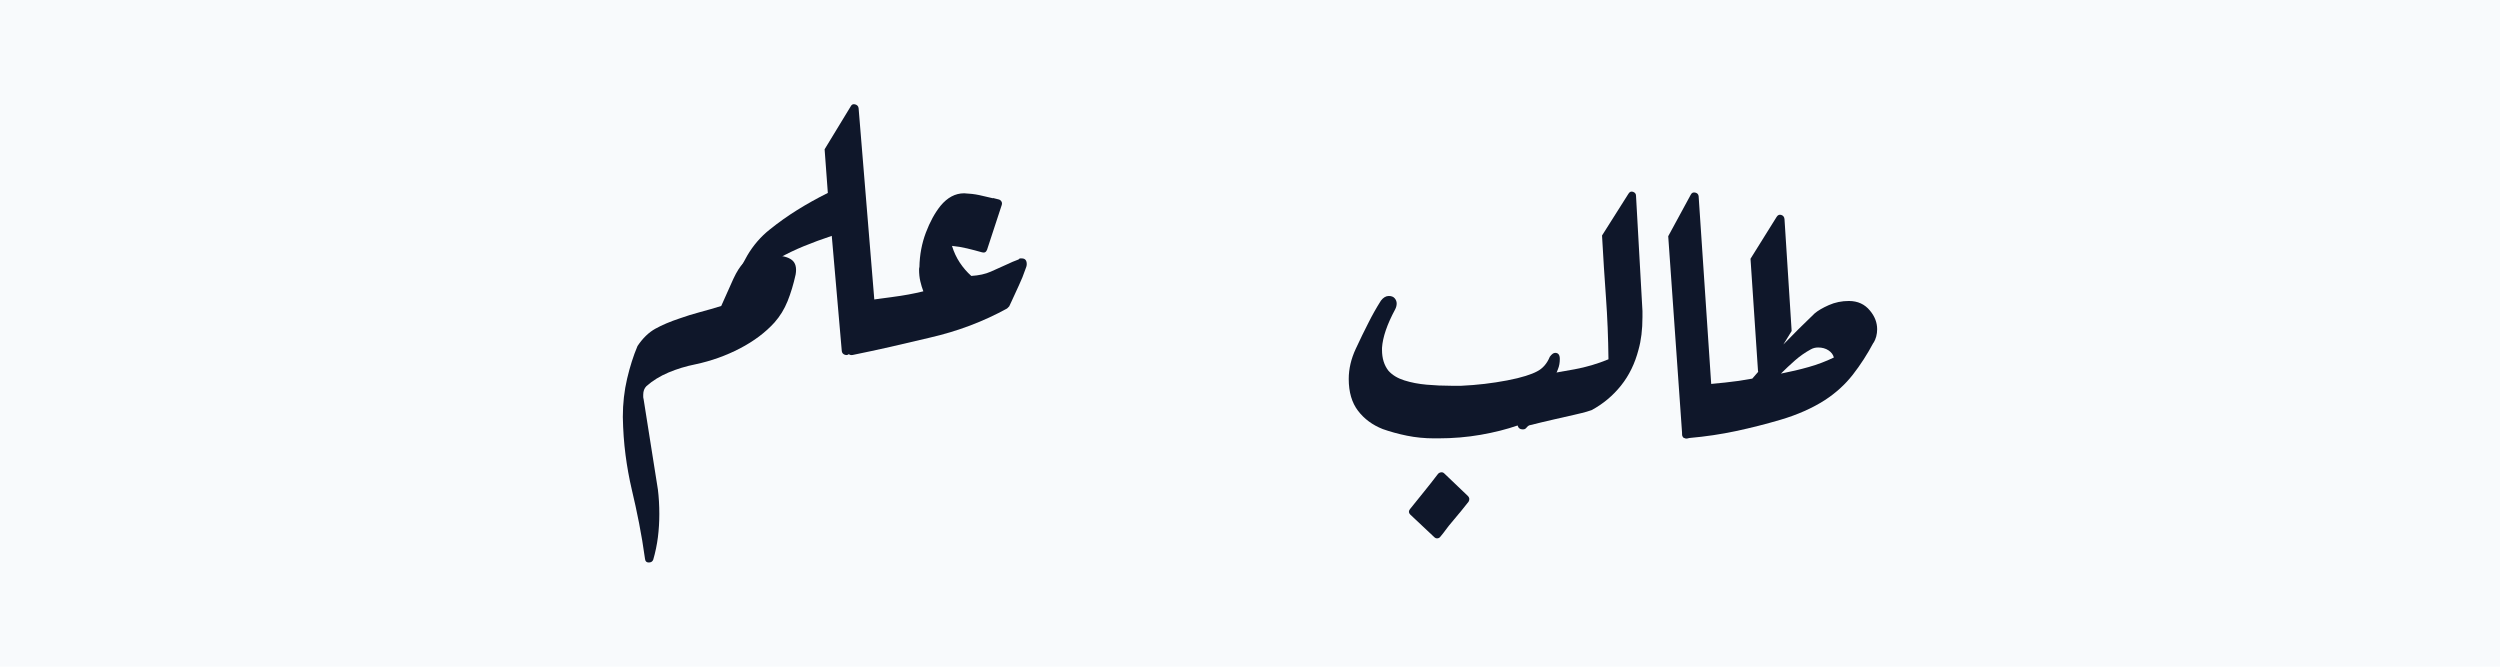
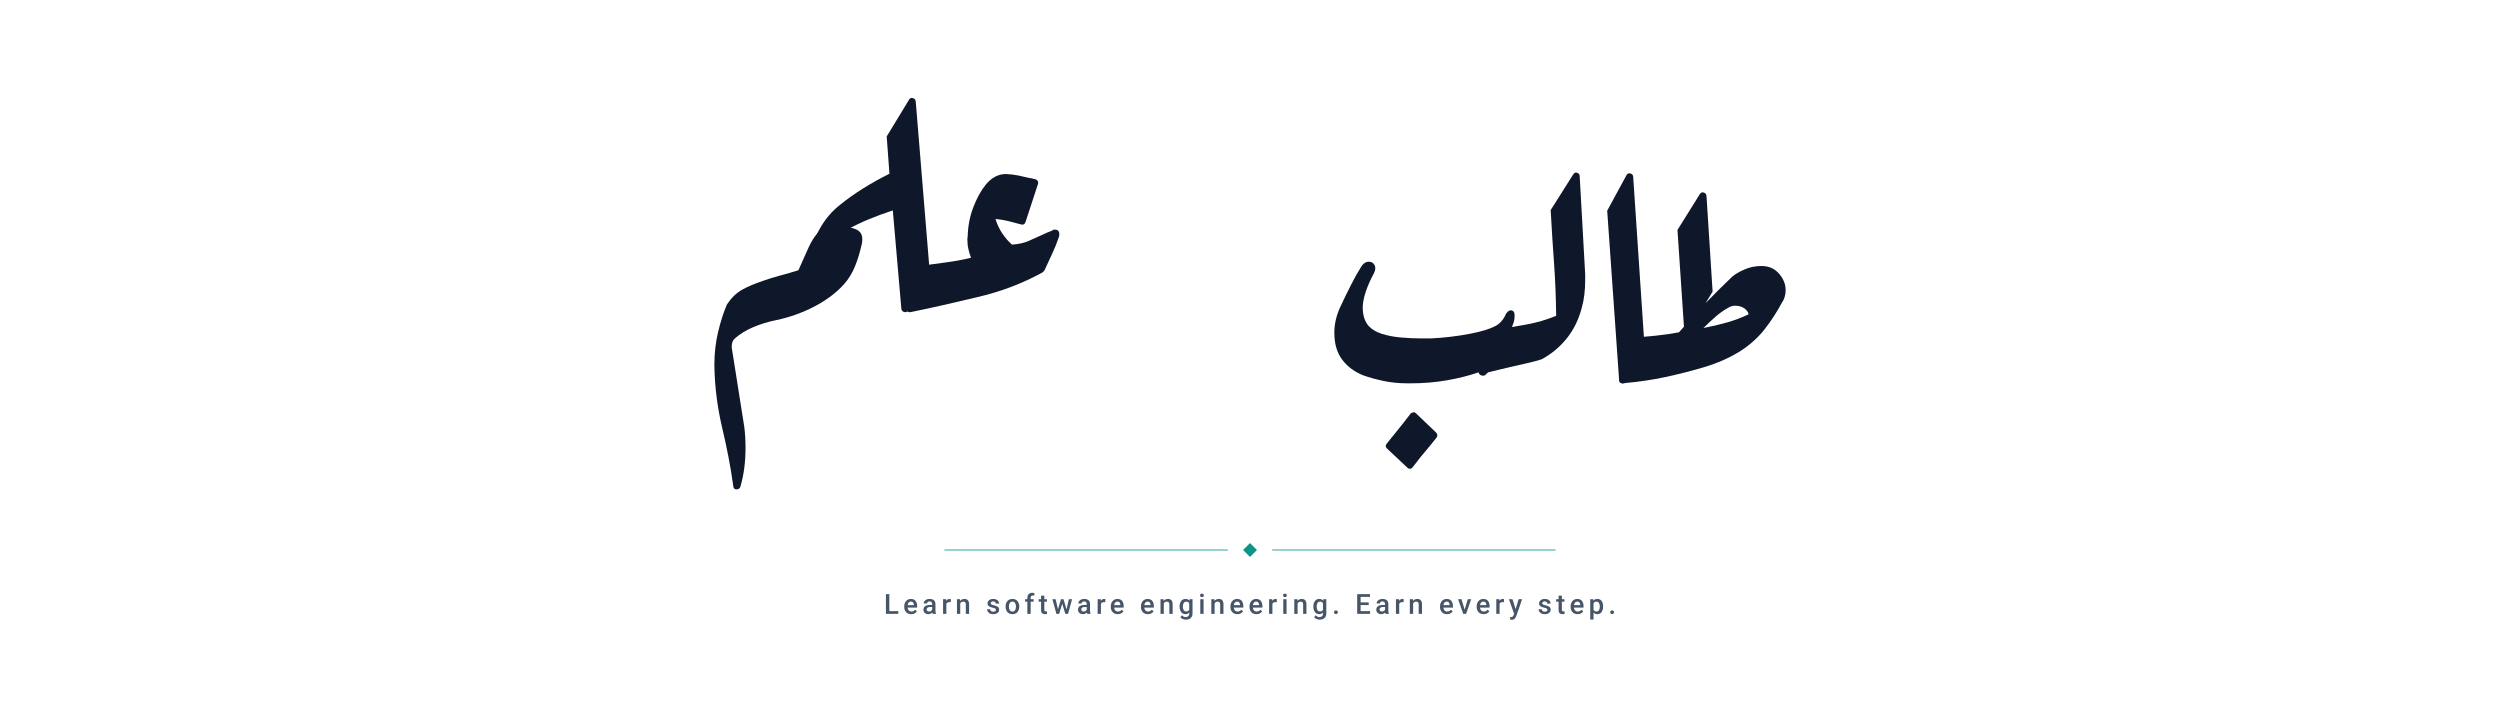
- <svg xmlns="http://www.w3.org/2000/svg" viewBox="0 0 1800 480" width="1800" height="480">
-   <rect width="1800" height="480" fill="#f8fafc" />
-   <g transform="translate(450.50, 315.62) scale(0.25759, -0.25759)">
+ <svg xmlns="http://www.w3.org/2000/svg" viewBox="0 0 1800 520" width="1800" height="520">
+   <g transform="translate(516.10, 276.00) scale(0.22, -0.22)">
    <g fill="#0f172a">
      <path d="M475 458Q480 487 464.0 499.0Q448 511 415 511Q411 511 409.5 511.0Q408 511 404 511Q377 511 360 506Q342 504 329 490Q322 483 315.0 472.0Q308 461 301 446L267 370Q238 361 208.0 353.0Q178 345 150 335Q111 322 83.0 306.5Q55 291 33 258Q16 218 4.0 167.0Q-8 116 -8 60Q-7 4 -0.5 -46.0Q6 -96 17 -143Q28 -189 37.5 -237.5Q47 -286 54 -337Q55 -347 64.5 -347.0Q74 -347 77 -339Q86 -308 90.0 -276.5Q94 -245 94 -211Q94 -194 93.0 -176.5Q92 -159 90 -143L50 110Q49 113 49 116Q49 118 49.0 119.5Q49 121 49 122Q49 137 58 146Q84 169 119.5 184.0Q155 199 195 207Q261 221 319.5 251.5Q378 282 416 324Q439 350 452.5 383.5Q466 417 475 458Z" transform="translate(0, 0)" />
      <path d="M100 351Q62 321 36.5 277.5Q11 234 -6 180Q-15 151 6 148Q17 147 28 161Q54 203 79.0 230.5Q104 258 126 271Q158 289 194.5 304.0Q231 319 273 333L301 11Q302 3 310.0 0.5Q318 -2 323 5L396 105L348 690Q347 698 338.5 700.5Q330 703 326 695L253 575L262 453Q216 430 176.0 405.0Q136 380 100 351Z" transform="translate(303, 233)" />
      <path d="M479 270Q478 270 477.0 270.0Q476 270 474 270Q473 270 470 267Q462 264 453.5 260.5Q445 257 437 253Q415 243 392.5 233.0Q370 223 338 221Q320 237 306.0 258.0Q292 279 284 305Q305 303 326.0 298.0Q347 293 368 287Q378 284 382 294L423 419Q425 425 422.0 429.5Q419 434 414 435L398 439L399 438Q379 443 360.0 447.0Q341 451 318 452Q281 452 252 417Q228 387 211.0 342.0Q194 297 193 246Q192 243 192 239Q192 221 195.5 206.0Q199 191 204 178Q163 168 120.0 162.5Q77 157 25 149Q17 147 15 139L-8 14Q-9 7 -5.0 3.0Q-1 -1 6 0Q60 11 113.0 23.0Q166 35 220 48Q281 62 335.0 82.5Q389 103 438 130L444 136L451 151Q460 171 471.0 194.5Q482 218 489 239Q493 248 493 254Q493 270 479 270Z" transform="translate(628, 233)" />
      <path d="M83 32 17 95Q13 99 7.5 98.0Q2 97 -1 93Q-20 68 -39.5 44.0Q-59 20 -79 -5Q-85 -13 -78 -20L-11 -83Q-7 -87 -2.0 -86.5Q3 -86 6 -82Q16 -70 20.5 -63.5Q25 -57 30.0 -51.0Q35 -45 45 -33Q55 -21 65.0 -9.0Q75 3 85 16Q90 25 83 32Z" transform="translate(2271, -193)" />
      <path d="M464 36Q467 25 479 25Q484 25 487 28Q506 47 522 71Q536 92 547.0 118.0Q558 144 567 168Q572 182 577.0 194.0Q582 206 582 222Q582 239 569 239Q562 239 554 228Q542 199 518 187Q507 181 486.5 174.5Q466 168 435 162Q372 150 307 147H278Q244 147 210.0 150.0Q176 153 147.5 162.0Q119 171 103 189Q85 212 85 247V253Q88 298 122 361Q126 369 126 377Q126 385 120.5 391.5Q115 398 104 398Q92 398 82 385Q63 355 47 323Q31 292 11.5 250.0Q-8 208 -8 166Q-8 111 18.0 77.0Q44 43 87 26Q118 15 154.5 7.5Q191 0 231 0Q235 0 236.5 0.0Q238 0 242 0Q304 0 361.0 10.0Q418 20 464 36Z" transform="translate(2029, 0)" />
      <path d="M226 195Q180 176 131.0 167.0Q82 158 23 148Q15 146 13 138L-8 18L-1 9Q43 20 76.0 27.5Q109 35 131 40Q153 45 165.0 48.5Q177 52 179 53Q227 79 261.0 121.5Q295 164 310 222Q321 261 321 313Q321 316 321.0 317.5Q321 319 321 322Q321 324 321.0 326.0Q321 328 321 330L303 652Q303 660 295.0 663.0Q287 666 282 658L208 541Q213 450 219.0 367.5Q225 285 226 195Z" transform="translate(2521, 26)" />
      <path d="M60 565 99 11Q99 1 108.0 0.0Q117 -1 121 6L182 124L145 677Q144 685 135.5 687.0Q127 689 123 681Z" transform="translate(2854, 0)" />
      <path d="M183 502 204 188Q205 179 213.0 177.5Q221 176 226 183L298 300L278 613Q277 622 269.0 624.5Q261 627 256 619ZM14 138 -7 14Q-8 9 -4.5 4.5Q-1 0 4 0Q10 0 12 1Q80 7 143.0 20.5Q206 34 267 52Q338 73 391 107Q437 137 469.0 178.0Q501 219 527 268V267Q537 284 537 305Q537 333 517 357Q495 384 458 384Q428 384 402.0 372.5Q376 361 362 349Q316 305 273.0 260.5Q230 216 188 167Q151 160 112.0 156.0Q73 152 24 148Q16 146 14 138ZM416 226Q383 210 346.0 199.5Q309 189 268 181Q287 200 307.5 218.0Q328 236 352 249Q361 254 372 254Q389 254 401.0 246.0Q413 238 416 226Z" transform="translate(2961, 0)" />
    </g>
  </g>
+   <g>
+     <line x1="680" y1="396" x2="884" y2="396" stroke="#0d9488" stroke-width="1" stroke-opacity="0.6" />
+     <polygon points="900,391 905,396 900,401 895,396" fill="#0d9488" />
+     <line x1="916" y1="396" x2="1120" y2="396" stroke="#0d9488" stroke-width="1" stroke-opacity="0.6" />
+   </g>
+   <text x="900" y="442" text-anchor="middle" font-family="-apple-system, BlinkMacSystemFont, 'Segoe UI', Roboto, Helvetica, Arial, sans-serif" font-size="20" font-weight="500" letter-spacing="3" fill="#475569">Learn software engineering. Earn every step.</text>
</svg>
